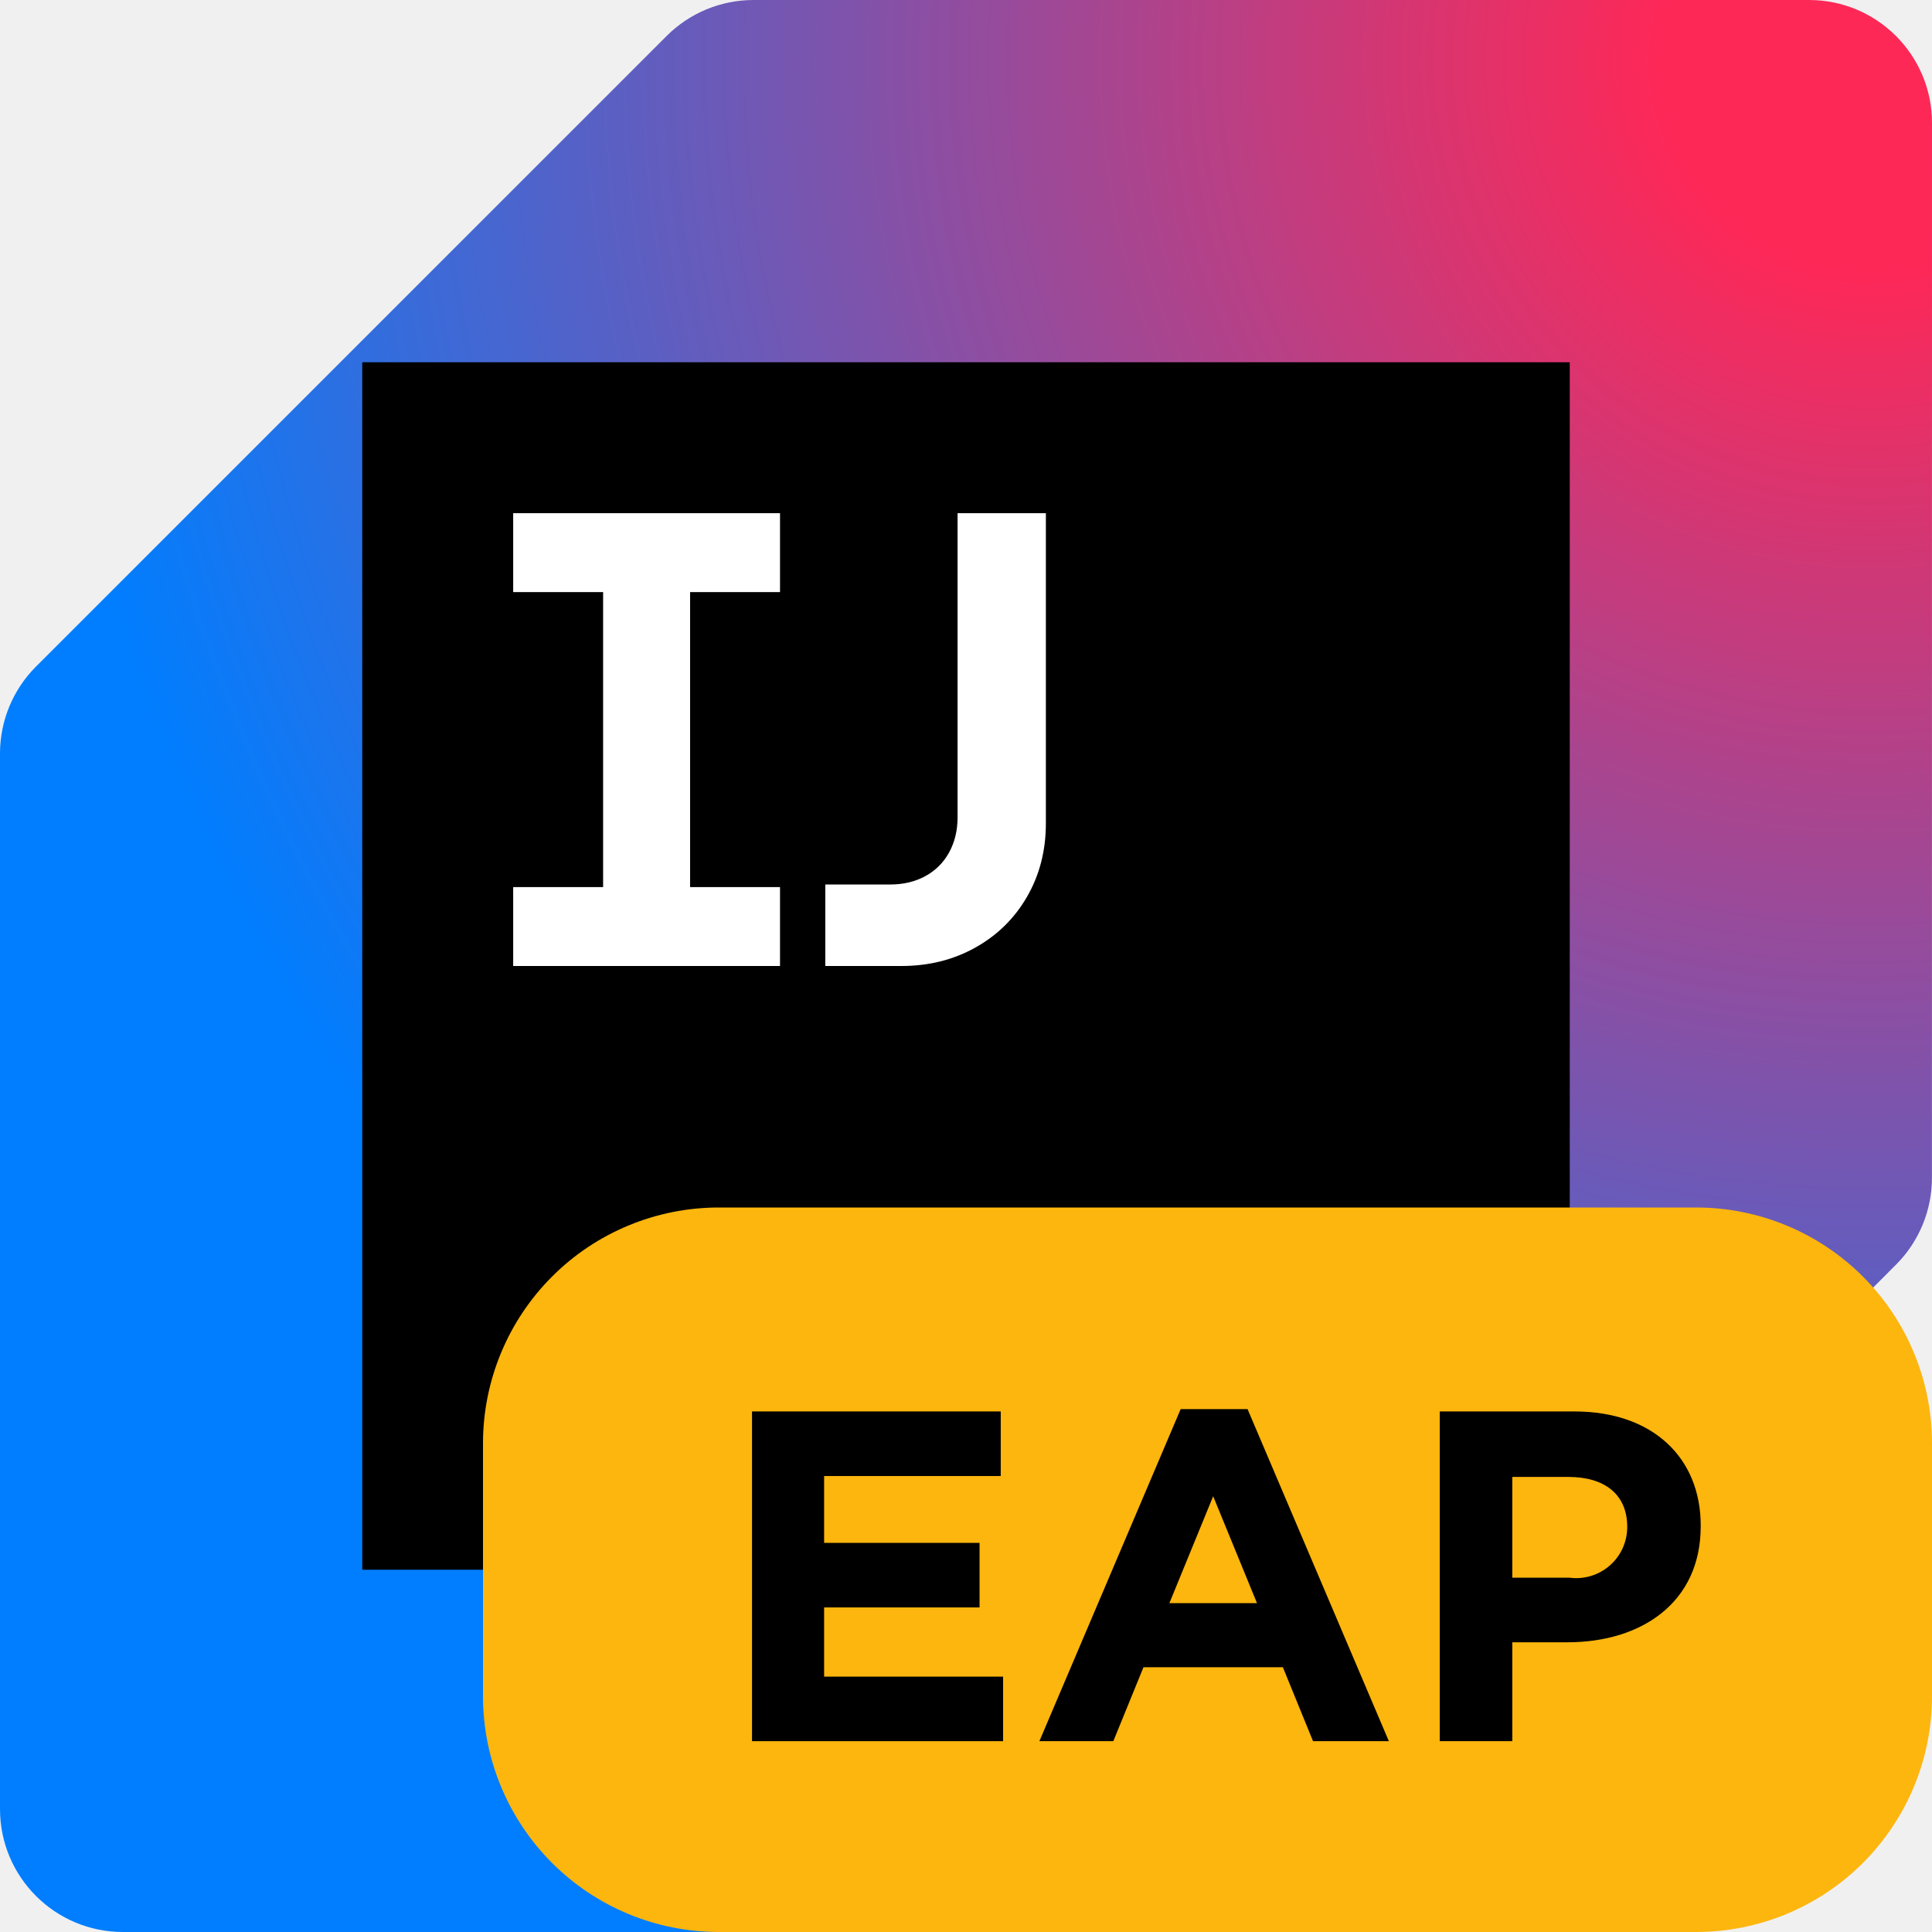
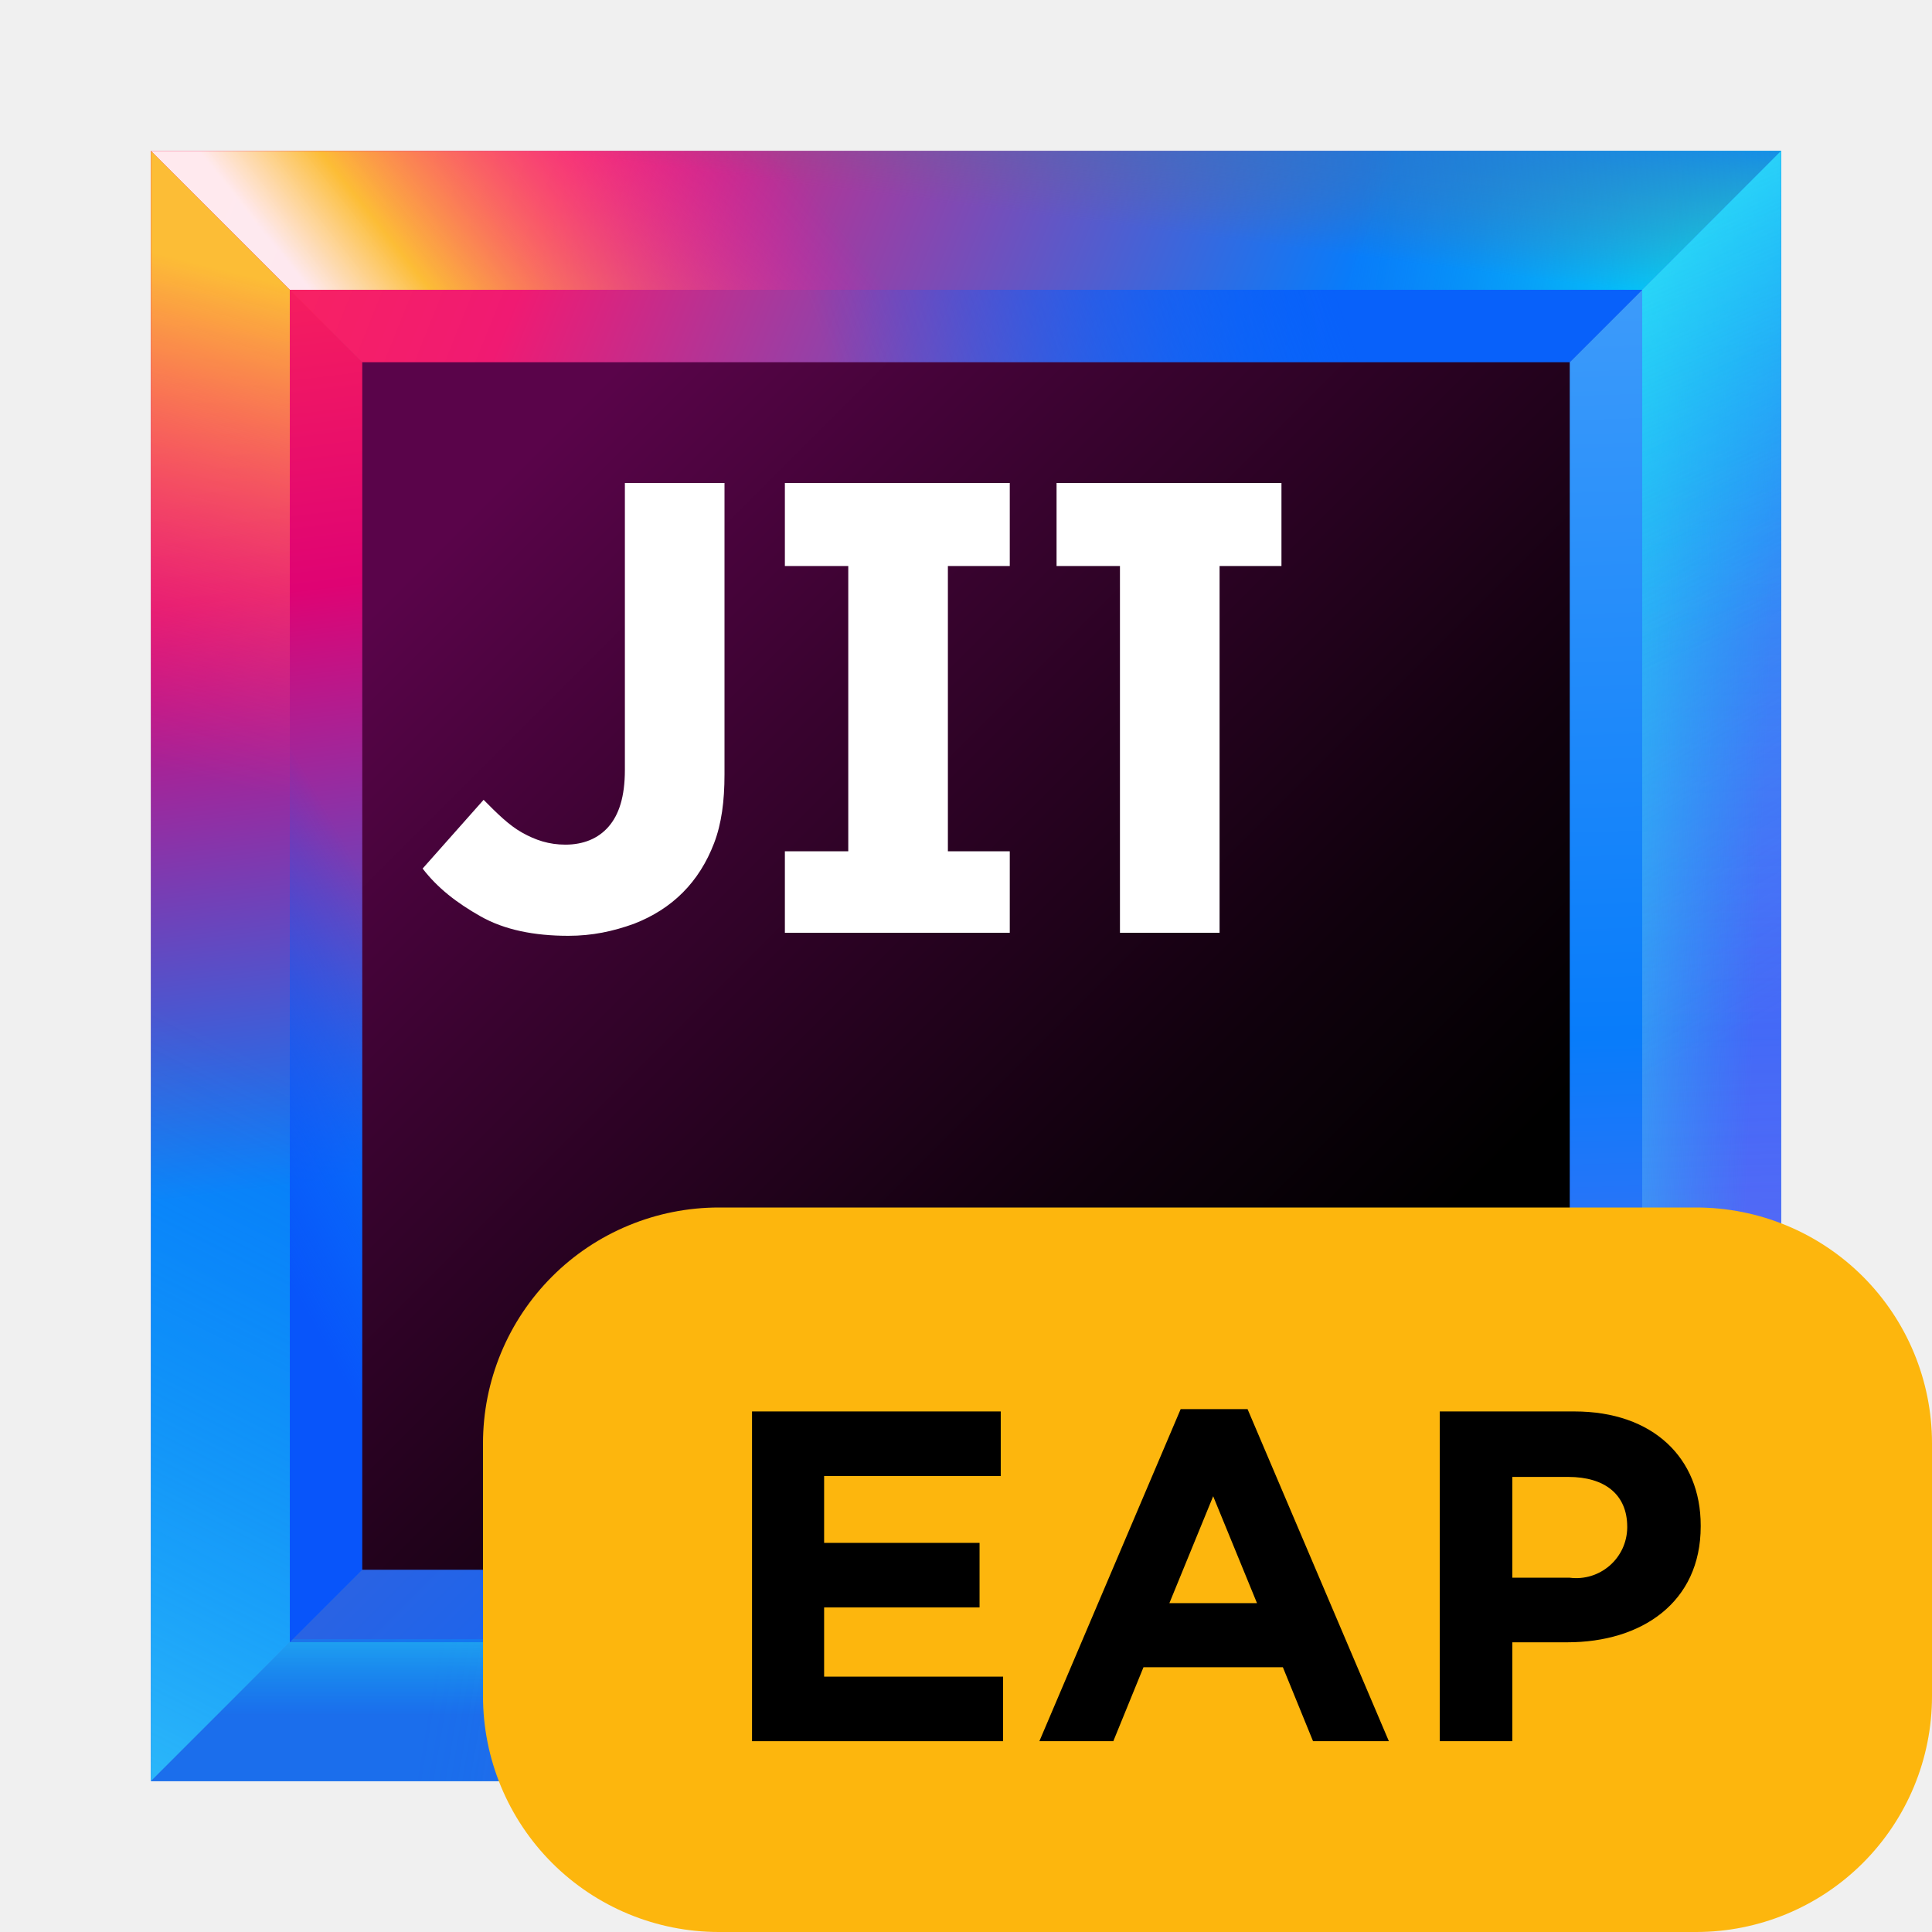
<svg xmlns="http://www.w3.org/2000/svg" width="64" height="64" viewBox="0 0 64 64" fill="none">
-   <g clip-path="url(#clip0_4372_11172)">
-     <path d="M59.927 0H24.961C23.881 0 22.845 0.429 22.081 1.193L1.193 22.08C0.429 22.844 0 23.88 0 24.96V59.927C0 62.177 1.823 64 4.073 64H39.039C40.12 64 41.157 63.57 41.921 62.806L62.807 41.895C63.57 41.132 63.998 40.096 63.998 39.017L64 4.073C64 1.823 62.177 0 59.927 0Z" fill="url(#paint0_radial_4372_11172)" />
-     <path d="M52 12H12V52H52V12Z" fill="black" />
-     <path d="M33 44H17V47H33V44Z" fill="white" />
-     <path d="M17 29.386H19.979V19.614H17V17H25.839V19.614H22.86V29.386H25.839V32H17V29.386Z" fill="white" />
-     <path d="M27.339 29.3H29.493C29.928 29.3 30.316 29.207 30.655 29.022C30.994 28.836 31.257 28.574 31.442 28.235C31.628 27.895 31.721 27.508 31.721 27.072V17H34.646V27.275C34.646 28.175 34.438 28.984 34.024 29.702C33.61 30.42 33.039 30.982 32.31 31.389C31.581 31.797 30.764 32 29.857 32H27.339V29.3Z" fill="white" />
-   </g>
-   <defs>
-     <radialGradient id="paint0_radial_4372_11172" cx="0" cy="0" r="1" gradientUnits="userSpaceOnUse" gradientTransform="translate(62.25 1.75) rotate(135) scale(85.5599)">
-       <stop offset="0.081" stop-color="#FE2857" />
-       <stop offset="0.721" stop-color="#007EFF" />
-     </radialGradient>
-     <clipPath id="clip0_4372_11172">
-       <rect width="64" height="64" fill="white" />
-     </clipPath>
-   </defs>
+   <path d="M59 5H5V59H59V5Z" fill="url(#paint0_linear_7_118)" />
+   <path d="M49.2 14.8H14.8V49.2H49.2V14.8Z" fill="url(#paint1_linear_7_118)" />
+   <path d="M54.4 9.6H9.6V54.3H54.3V9.6H54.4Z" fill="url(#paint2_linear_7_118)" />
+   <path d="M14.8 14.8H49.2L59 5H5L14.8 14.8Z" fill="url(#paint3_linear_7_118)" />
+   <path d="M49.2 49.2H14.8L5 59H59L49.2 49.2Z" fill="url(#paint4_linear_7_118)" />
+   <path d="M49.2 14.8V49.2L59 59V5L49.2 14.8Z" fill="url(#paint5_linear_7_118)" />
+   <path d="M14.8 49.2V14.8L5 5V59L14.8 49.2Z" fill="url(#paint6_linear_7_118)" />
+   <path d="M9.6 9.6H54.4L59 5H5L9.6 9.6Z" fill="url(#paint7_linear_7_118)" />
+   <path d="M9.6 9.6H54.4L59 5H5L9.6 9.6Z" fill="url(#paint8_linear_7_118)" />
+   <path d="M9.6 9.6H54.4L59 5H5L9.6 9.6Z" fill="url(#paint9_linear_7_118)" />
+   <path d="M54.4 9.6H9.6L14.8 14.8H49.2L54.4 9.6Z" fill="url(#paint10_linear_7_118)" />
+   <path d="M54.4 54.4H9.6L5 59H59L54.4 54.4Z" fill="url(#paint11_linear_7_118)" />
+   <path d="M54.4 54.4H9.6L5 59H59L54.4 54.4Z" fill="url(#paint12_linear_7_118)" />
+   <path d="M54.4 54.4H9.6L5 59H59L54.4 54.4Z" fill="url(#paint13_linear_7_118)" />
+   <path d="M54.4 54.4L59 59V5L54.4 9.6V54.4Z" fill="url(#paint14_linear_7_118)" />
+   <path d="M54.4 54.4L59 59V5L54.4 9.6V54.4Z" fill="url(#paint15_linear_7_118)" />
+   <path d="M54.4 54.4L59 59V5L54.4 9.6V54.4Z" fill="url(#paint16_linear_7_118)" />
+   <path d="M54.4 54.4L59 59V5L54.4 9.6V54.4Z" fill="url(#paint17_linear_7_118)" />
+   <path d="M9.6 54.4V9.6L5 5V59L9.6 54.4Z" fill="url(#paint18_linear_7_118)" />
+   <path d="M9.6 54.4V9.6L5 5V59L9.6 54.4Z" fill="url(#paint19_linear_7_118)" />
+   <path d="M9.6 9.6V54.4L14.8 49.2V14.8L9.6 9.6Z" fill="url(#paint20_linear_7_118)" />
+   <path d="M52 12H12V52H52V12Z" fill="url(#paint21_linear_7_118)" />
+   <path d="M32 44.45H17V46.95H32V44.45Z" fill="white" />
  <path d="M56.189 64H23.811C21.74 64 19.753 63.177 18.288 61.712C16.823 60.247 16 58.26 16 56.189V47.811C16 46.785 16.202 45.77 16.595 44.822C16.987 43.874 17.563 43.013 18.288 42.288C19.013 41.562 19.874 40.987 20.822 40.595C21.77 40.202 22.785 40 23.811 40H56.189C58.26 40 60.247 40.823 61.712 42.288C63.177 43.753 64 45.74 64 47.811V56.189C64 58.26 63.177 60.247 61.712 61.712C60.247 63.177 58.26 64 56.189 64Z" fill="#FDB60D" />
  <path d="M24.912 46.756H33.151V48.895H27.3V51.11H32.449V53.248H27.3V55.541H33.229V57.679H24.912V46.756Z" fill="black" />
  <path d="M39.111 46.679H41.327L46.008 57.679H43.496L42.497 55.23H37.879L36.88 57.679H34.431L39.111 46.679ZM41.64 53.107L40.188 49.565L38.737 53.107H41.64Z" fill="black" />
-   <path d="M47.694 46.756H52.156C54.762 46.756 56.338 48.301 56.338 50.532V50.564C56.338 53.091 54.372 54.403 51.923 54.403H50.097V57.679H47.694L47.694 46.756ZM52 52.264C52.236 52.294 52.476 52.274 52.704 52.205C52.931 52.136 53.142 52.019 53.322 51.863C53.502 51.707 53.646 51.515 53.747 51.299C53.847 51.083 53.9 50.848 53.904 50.61V50.579C53.904 49.503 53.155 48.925 51.953 48.925H50.097V52.264H52Z" fill="black" />
+   <path d="M47.694 46.756H52.156C54.762 46.756 56.338 48.301 56.338 50.532V50.564C56.338 53.091 54.372 54.403 51.923 54.403H50.097V57.679H47.694V46.756ZM52 52.264C52.236 52.294 52.476 52.274 52.704 52.205C52.931 52.136 53.142 52.019 53.322 51.863C53.502 51.707 53.646 51.515 53.747 51.299C53.847 51.083 53.9 50.848 53.904 50.61V50.579C53.904 49.503 53.155 48.925 51.953 48.925H50.097V52.264H52Z" fill="black" />
+   <path d="M33.45 18.75V16H26V18.75H28.1V28.2H26V30.9H33.45V28.2H31.4V18.75H33.45Z" fill="white" />
+   <path d="M42.45 18.75V16H35V18.75H37.1V30.9H38.725H40.4V18.75H42.45Z" fill="white" />
+   <path d="M18.828 31C17.695 31 16.709 30.802 15.921 30.356C15.133 29.911 14.493 29.416 14 28.772L16.02 26.495C16.463 26.941 16.857 27.337 17.3 27.584C17.744 27.832 18.187 27.98 18.729 27.98C19.32 27.98 19.813 27.782 20.158 27.386C20.503 26.99 20.7 26.396 20.7 25.505V16H24V25.654C24 26.544 23.901 27.287 23.655 27.931C23.409 28.574 23.064 29.119 22.621 29.564C22.177 30.01 21.636 30.356 20.995 30.604C20.305 30.852 19.616 31 18.828 31Z" fill="white" />
+   <defs>
+     <linearGradient id="paint0_linear_7_118" x1="65.037" y1="65.036" x2="-11.242" y2="-11.241" gradientUnits="userSpaceOnUse">
+       <stop offset="0.347" stop-color="#087CFA" />
+       <stop offset="0.856" stop-color="#FE2857" />
+       <stop offset="1" stop-color="#FE2857" />
+     </linearGradient>
+     <linearGradient id="paint1_linear_7_118" x1="53.023" y1="53.023" x2="4.483" y2="4.483" gradientUnits="userSpaceOnUse">
+       <stop offset="0.347" stop-color="#087CFA" />
+       <stop offset="0.856" stop-color="#FE2857" />
+       <stop offset="1" stop-color="#FE2857" />
+     </linearGradient>
+     <linearGradient id="paint2_linear_7_118" x1="59.367" y1="59.366" x2="-3.82" y2="-3.82" gradientUnits="userSpaceOnUse">
+       <stop stop-color="#087CFA" />
+       <stop offset="0.282" stop-color="#0855FA" />
+       <stop offset="0.764" stop-color="#E0326B" />
+       <stop offset="0.772" stop-color="#FE2857" />
+       <stop offset="1" stop-color="#FE2857" />
+     </linearGradient>
+     <linearGradient id="paint3_linear_7_118" x1="62.881" y1="20.315" x2="6.959" y2="-2.091" gradientUnits="userSpaceOnUse">
+       <stop offset="0.347" stop-color="#087CFA" />
+       <stop offset="0.77" stop-color="#F01A72" />
+       <stop offset="0.987" stop-color="#FE2857" />
+     </linearGradient>
+     <linearGradient id="paint4_linear_7_118" x1="65.122" y1="60.485" x2="14.818" y2="52.027" gradientUnits="userSpaceOnUse">
+       <stop offset="0.251" stop-color="#087CFA" stop-opacity="0.97" />
+       <stop offset="0.572" stop-color="#087CFA" />
+       <stop offset="0.892" stop-color="#087CFA" stop-opacity="0.5" />
+     </linearGradient>
+     <linearGradient id="paint5_linear_7_118" x1="53.459" y1="6.059" x2="55.1" y2="60.655" gradientUnits="userSpaceOnUse">
+       <stop offset="0.018" stop-color="#429EFA" />
+       <stop offset="0.518" stop-color="#087CFA" />
+       <stop offset="1" stop-color="#965CF3" stop-opacity="0.977" />
+     </linearGradient>
+     <linearGradient id="paint6_linear_7_118" x1="12.151" y1="55.008" x2="6.092" y2="6.093" gradientUnits="userSpaceOnUse">
+       <stop offset="0.323" stop-color="#087CFA" />
+       <stop offset="0.72" stop-color="#DF0373" />
+       <stop offset="1" stop-color="#FE2857" />
+     </linearGradient>
+     <linearGradient id="paint7_linear_7_118" x1="29.817" y1="7.21" x2="16.689" y2="17.688" gradientUnits="userSpaceOnUse">
+       <stop offset="0.102" stop-color="#FF00BB" stop-opacity="0" />
+       <stop offset="0.813" stop-color="#FCBD36" />
+       <stop offset="1" stop-color="white" stop-opacity="0.9" />
+     </linearGradient>
+     <linearGradient id="paint8_linear_7_118" x1="59.852" y1="11.512" x2="42.179" y2="8.609" gradientUnits="userSpaceOnUse">
+       <stop offset="0.018" stop-color="#00FFFA" />
+       <stop offset="0.856" stop-color="#07C3F2" stop-opacity="0" />
+     </linearGradient>
+     <linearGradient id="paint9_linear_7_118" x1="32.799" y1="-1.196" x2="31.771" y2="6.776" gradientUnits="userSpaceOnUse">
+       <stop offset="0.203" stop-color="#087CFA" />
+       <stop offset="1" stop-color="#6D6E71" stop-opacity="0" />
+     </linearGradient>
+     <linearGradient id="paint10_linear_7_118" x1="48.326" y1="5.415" x2="19.924" y2="15.64" gradientUnits="userSpaceOnUse">
+       <stop offset="0.174" stop-color="#0861FA" />
+       <stop offset="0.723" stop-color="#0855FA" stop-opacity="0" />
+     </linearGradient>
+     <linearGradient id="paint11_linear_7_118" x1="64.77" y1="62.582" x2="14.466" y2="54.124" gradientUnits="userSpaceOnUse">
+       <stop stop-color="#434FCF" stop-opacity="0" />
+       <stop offset="1" stop-color="#1B6EEC" />
+     </linearGradient>
+     <linearGradient id="paint12_linear_7_118" x1="32" y1="51.19" x2="32" y2="57.776" gradientUnits="userSpaceOnUse">
+       <stop offset="0.018" stop-color="#42FFFA" />
+       <stop offset="0.856" stop-color="#07C3F2" stop-opacity="0" />
+     </linearGradient>
+     <linearGradient id="paint13_linear_7_118" x1="56.777" y1="47.519" x2="40.998" y2="53.957" gradientUnits="userSpaceOnUse">
+       <stop offset="0.018" stop-color="#FF39FF" stop-opacity="0.5" />
+       <stop offset="0.856" stop-color="#FF318C" stop-opacity="0" />
+     </linearGradient>
+     <linearGradient id="paint14_linear_7_118" x1="55.97" y1="5.984" x2="57.611" y2="60.579" gradientUnits="userSpaceOnUse">
+       <stop offset="0.018" stop-color="#085EFA" />
+       <stop offset="0.856" stop-color="#FF45ED" stop-opacity="0" />
+     </linearGradient>
+     <linearGradient id="paint15_linear_7_118" x1="48.36" y1="31.532" x2="59.847" y2="32.037" gradientUnits="userSpaceOnUse">
+       <stop offset="0.018" stop-color="#42FFFA" />
+       <stop offset="0.856" stop-color="#07C3F2" stop-opacity="0" />
+     </linearGradient>
+     <linearGradient id="paint16_linear_7_118" x1="39.035" y1="-2.43" x2="62.135" y2="39.605" gradientUnits="userSpaceOnUse">
+       <stop offset="0.018" stop-color="#42FFFA" />
+       <stop offset="0.856" stop-color="#07C3F2" stop-opacity="0" />
+     </linearGradient>
+     <linearGradient id="paint17_linear_7_118" x1="47.056" y1="7.013" x2="54.882" y2="25.443" gradientUnits="userSpaceOnUse">
+       <stop offset="0.018" stop-color="#42FFFA" stop-opacity="0.5" />
+       <stop offset="0.856" stop-color="#07C3F2" stop-opacity="0" />
+     </linearGradient>
+     <linearGradient id="paint18_linear_7_118" x1="3.908" y1="43.471" x2="12.492" y2="8.757" gradientUnits="userSpaceOnUse">
+       <stop offset="0.499" stop-color="#FF318C" stop-opacity="0" />
+       <stop offset="0.961" stop-color="#FCBD36" />
+     </linearGradient>
+     <linearGradient id="paint19_linear_7_118" x1="-5.754" y1="55.687" x2="6.332" y2="31.644" gradientUnits="userSpaceOnUse">
+       <stop offset="0.001" stop-color="#5AFFFA" stop-opacity="0.5" />
+       <stop offset="0.923" stop-color="#07C3F2" stop-opacity="0" />
+     </linearGradient>
+     <linearGradient id="paint20_linear_7_118" x1="4.894" y1="34.646" x2="15.75" y2="28.587" gradientUnits="userSpaceOnUse">
+       <stop offset="0.018" stop-color="#0855FA" />
+       <stop offset="0.723" stop-color="#0855FA" stop-opacity="0" />
+     </linearGradient>
+     <linearGradient id="paint21_linear_7_118" x1="12.061" y1="12.061" x2="47.109" y2="47.109" gradientUnits="userSpaceOnUse">
+       <stop offset="0.12" stop-color="#5A044A" />
+       <stop offset="0.373" stop-color="#39032F" />
+       <stop offset="0.73" stop-color="#10010D" />
+       <stop offset="0.914" />
+     </linearGradient>
+   </defs>
</svg>
